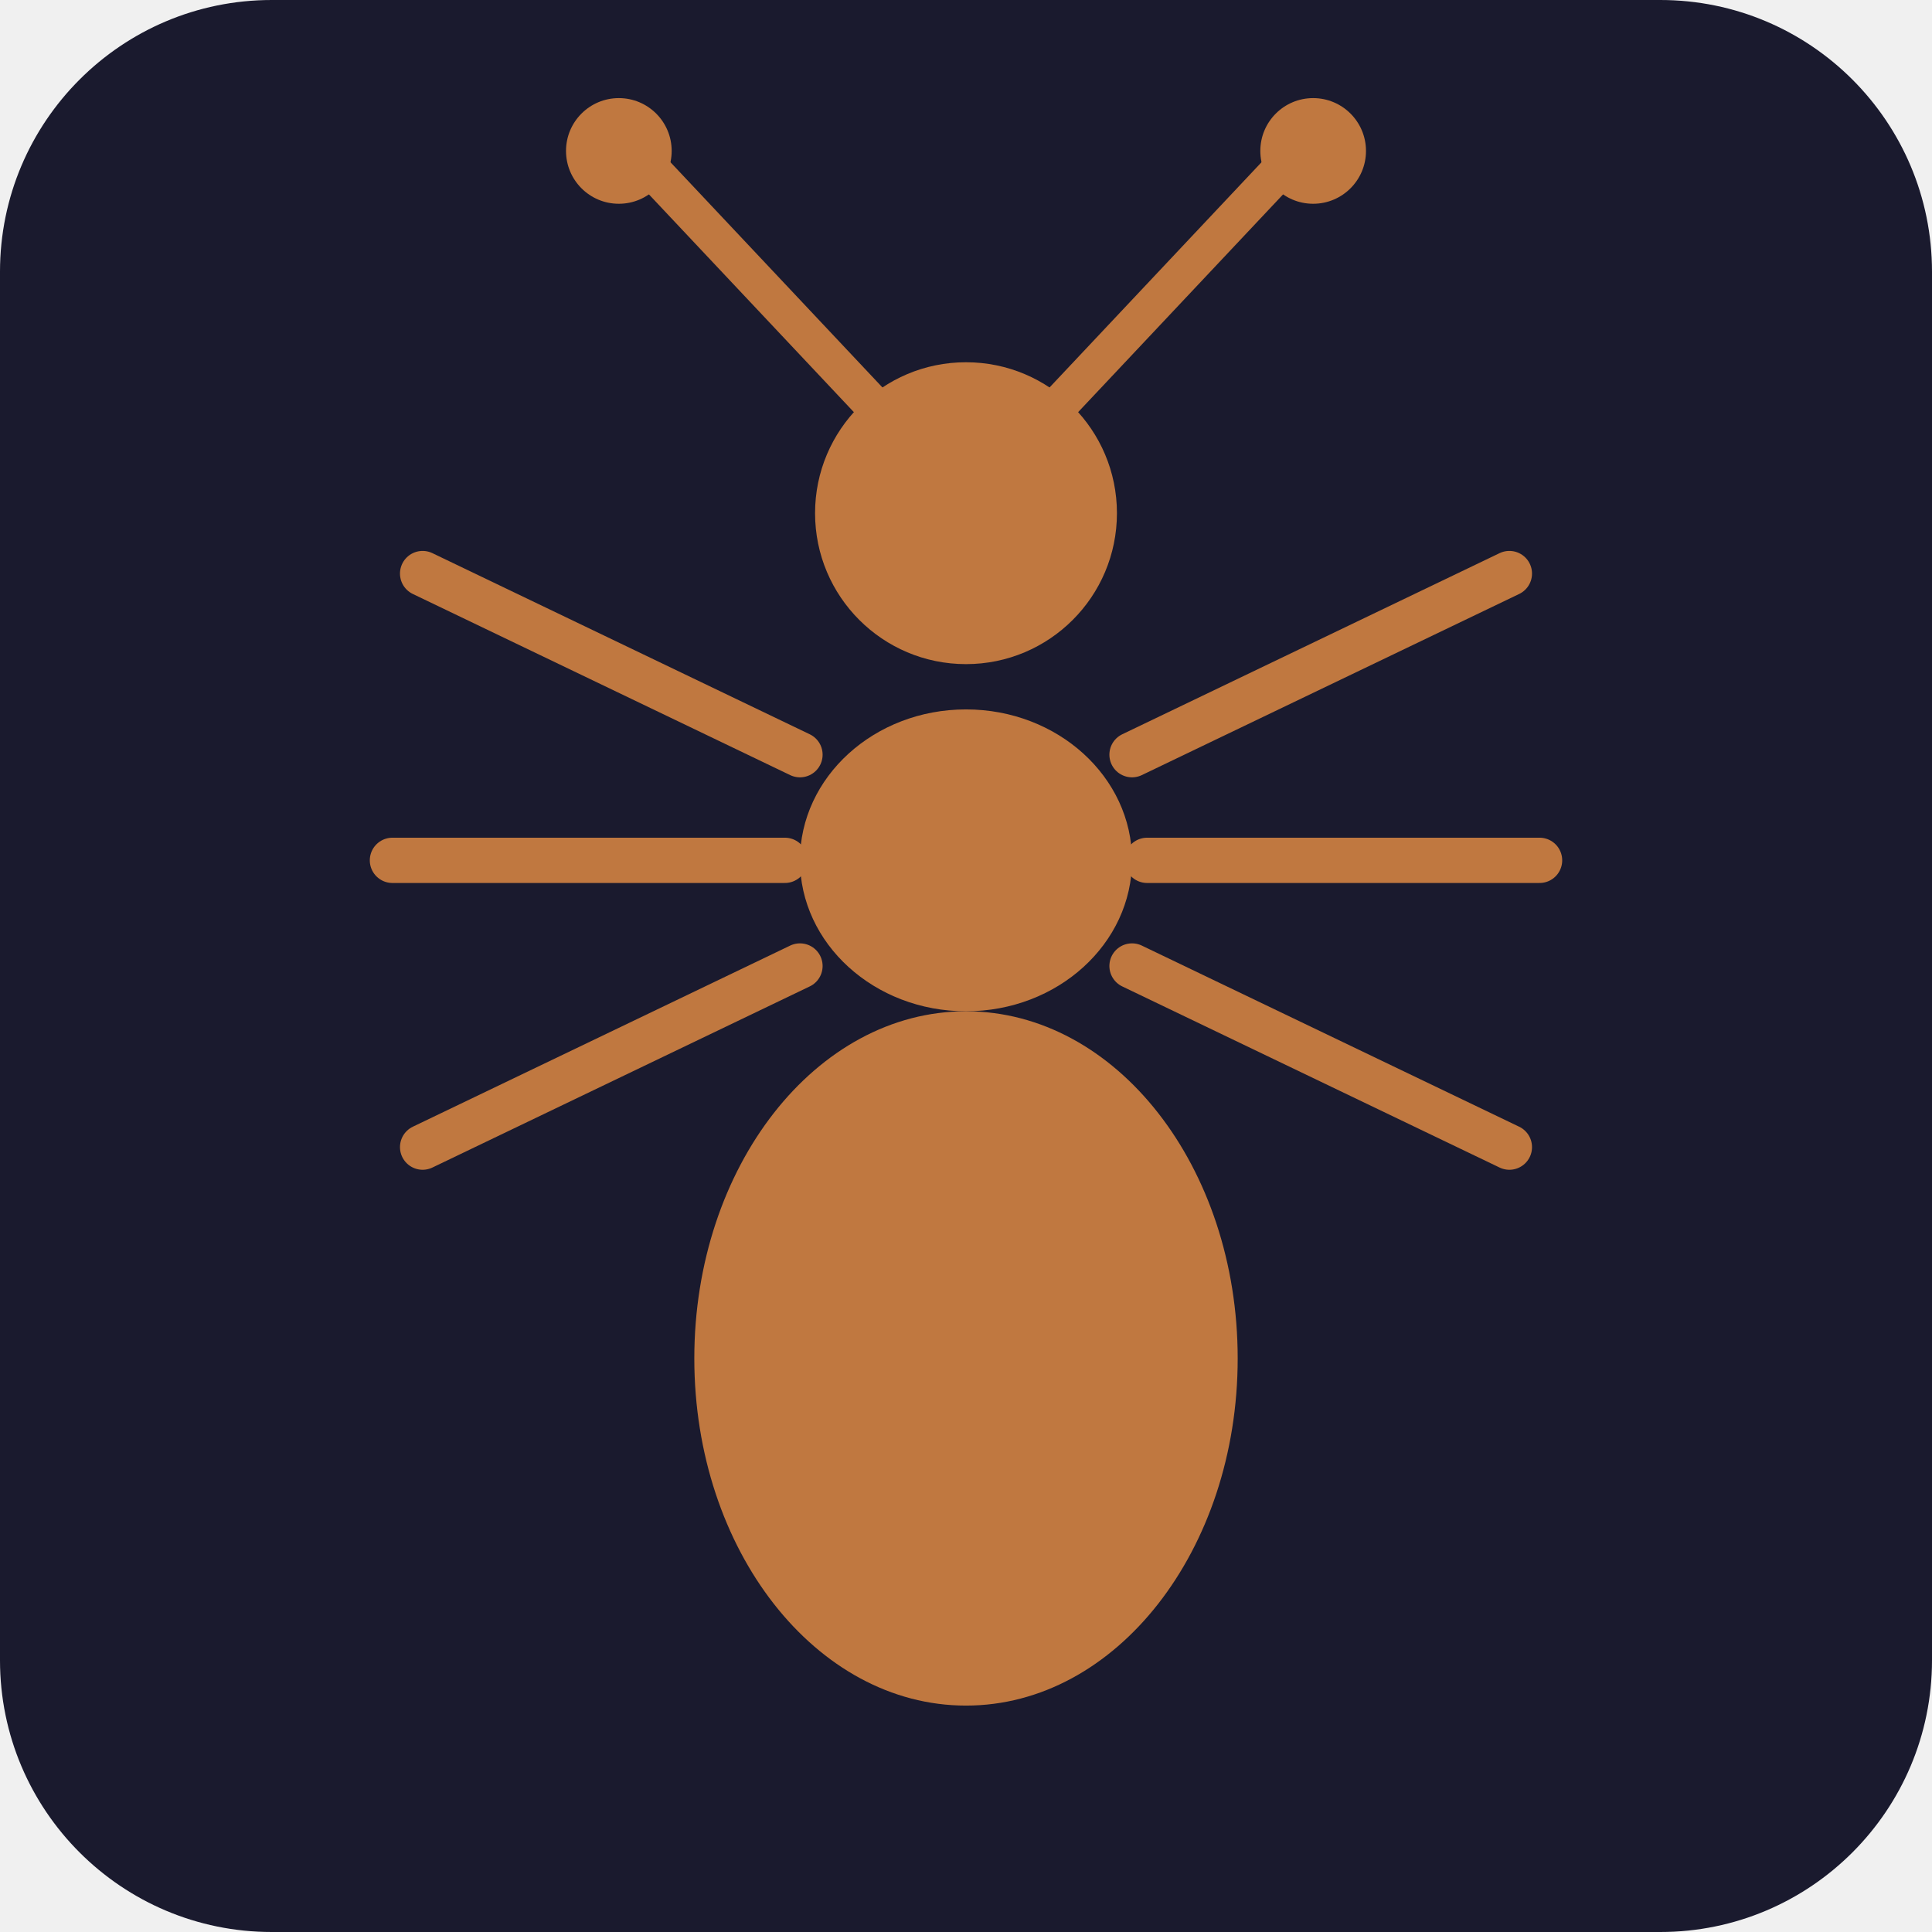
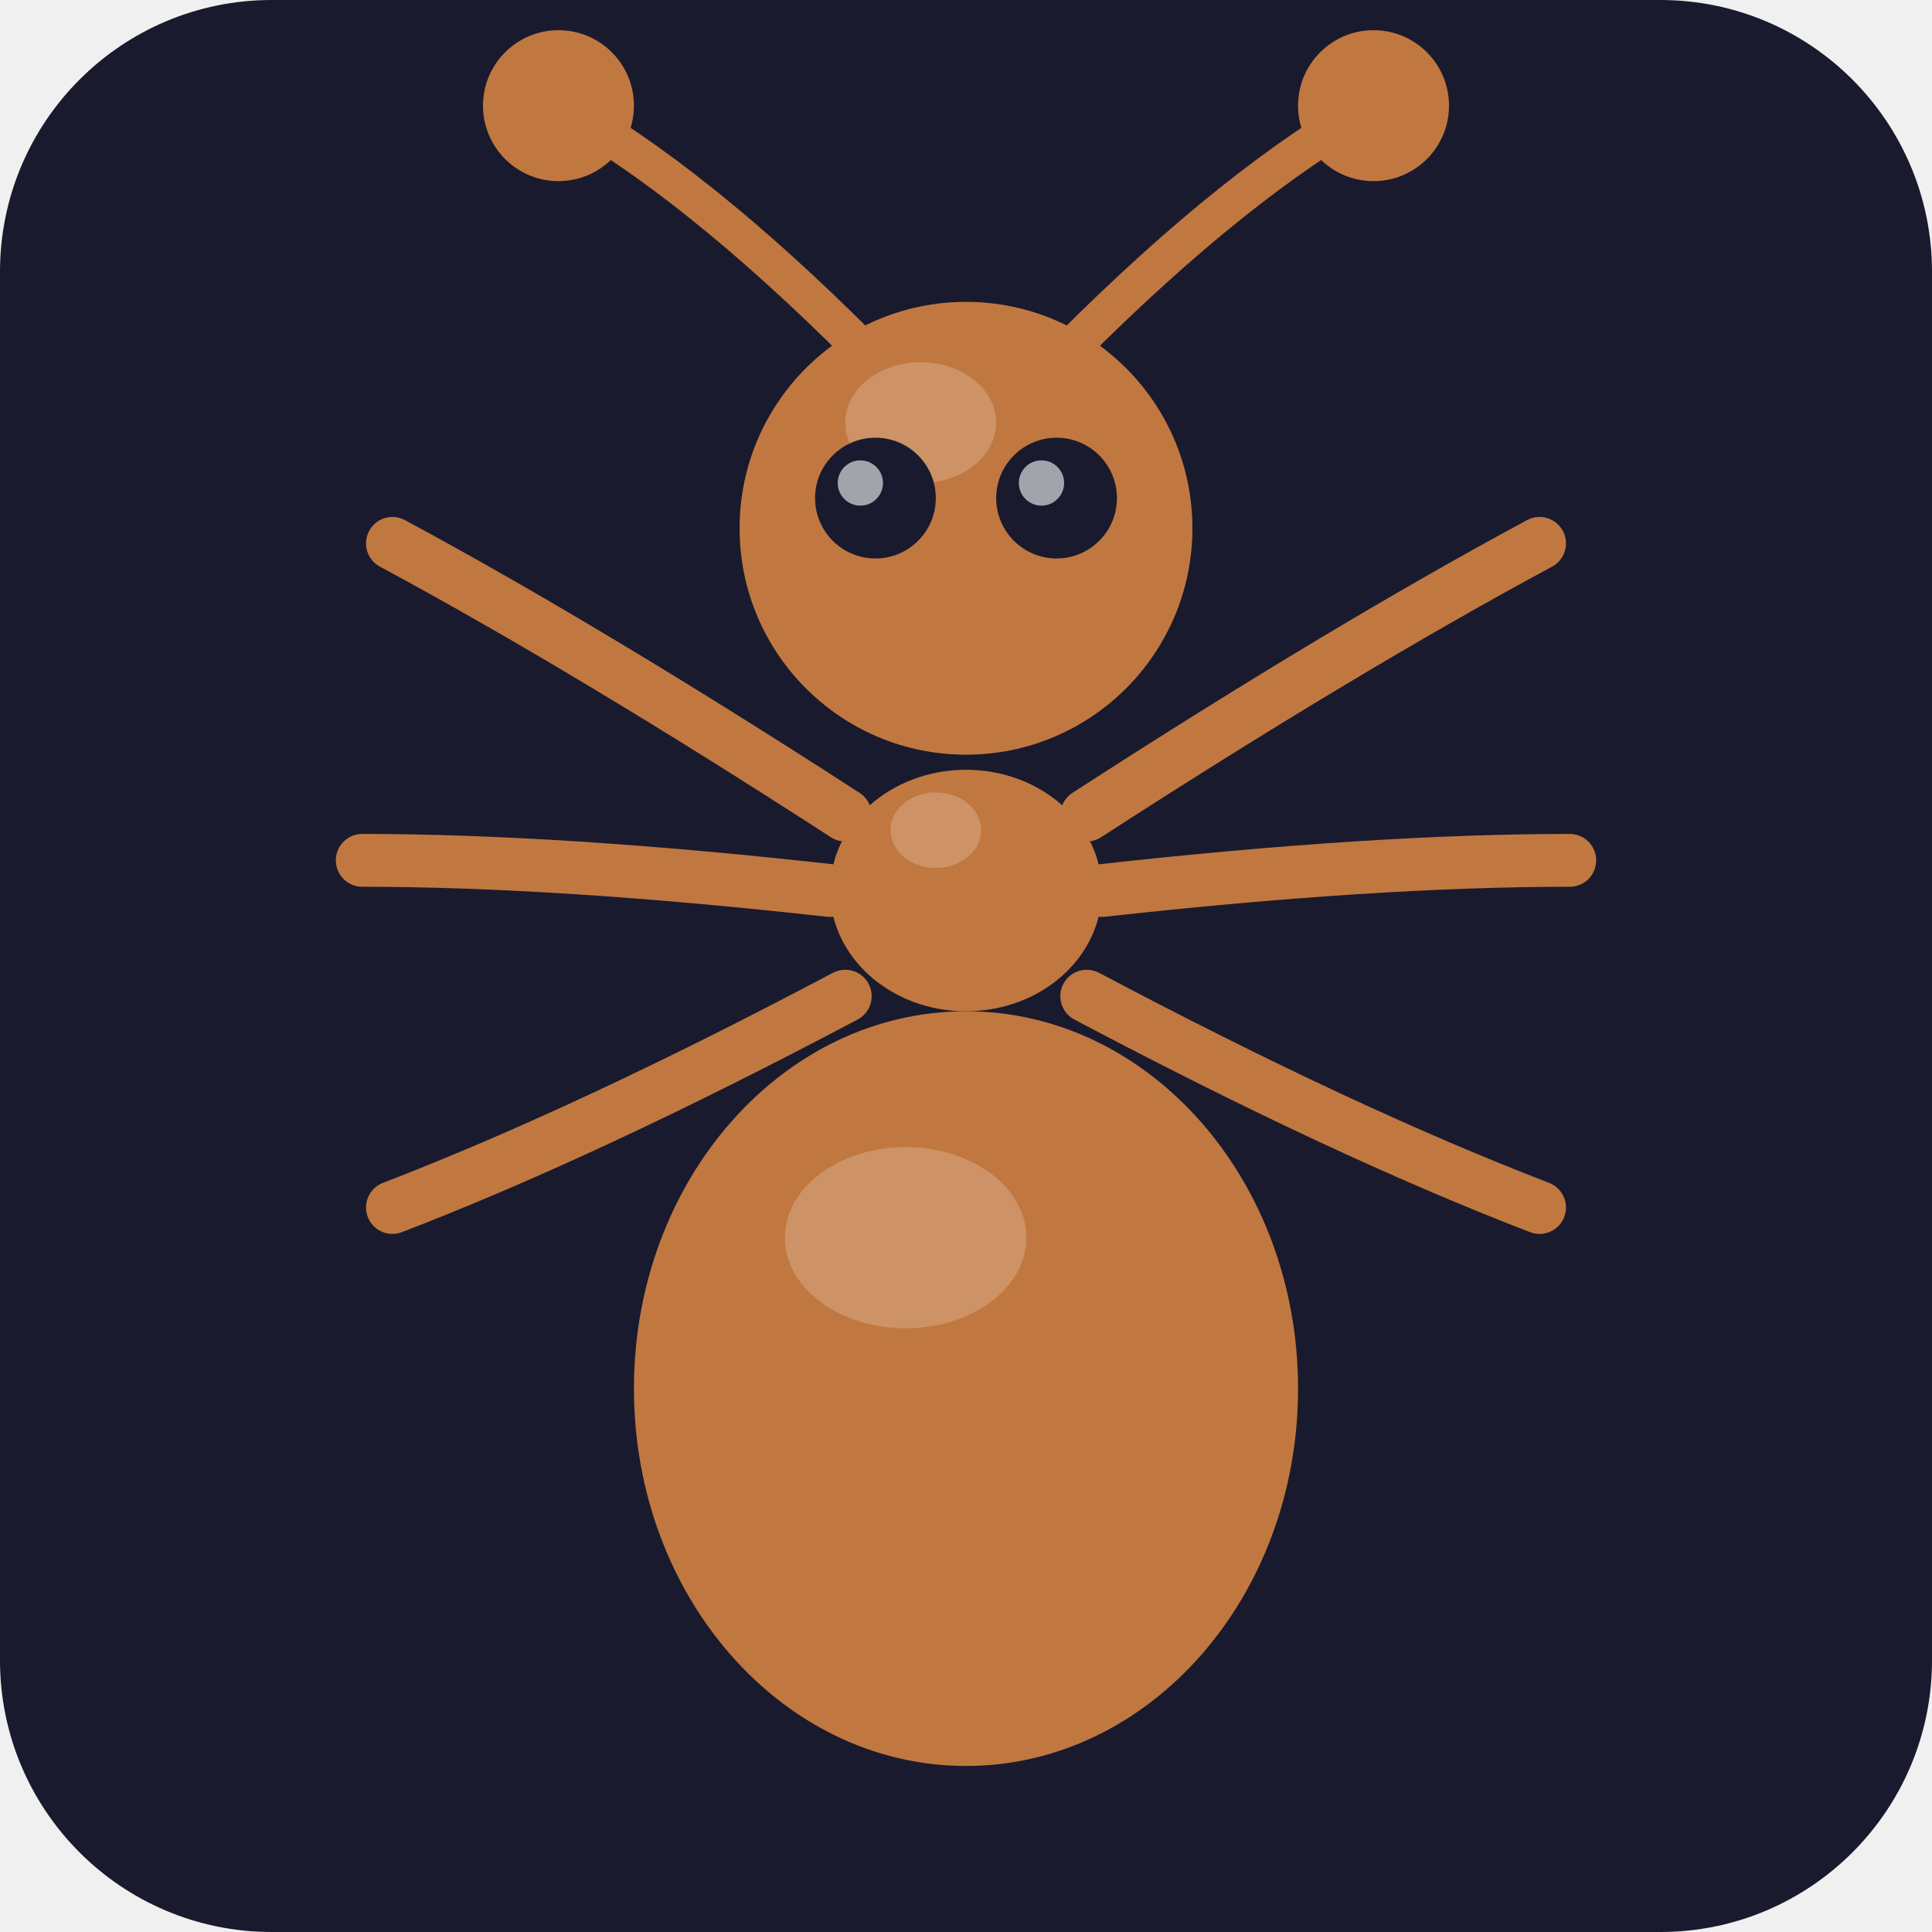
<svg xmlns="http://www.w3.org/2000/svg" width="128" height="128" viewBox="0 0 128 128">
  <rect width="128" height="128" rx="18" fill="#1a1a2e" />
-   <line x1="53" y1="50" x2="28" y2="38" stroke="#c07840" stroke-width="3" stroke-linecap="round" />
-   <line x1="52" y1="57" x2="26" y2="57" stroke="#c07840" stroke-width="3" stroke-linecap="round" />
-   <line x1="53" y1="64" x2="28" y2="76" stroke="#c07840" stroke-width="3" stroke-linecap="round" />
-   <line x1="75" y1="50" x2="100" y2="38" stroke="#c07840" stroke-width="3" stroke-linecap="round" />
-   <line x1="76" y1="57" x2="102" y2="57" stroke="#c07840" stroke-width="3" stroke-linecap="round" />
-   <line x1="75" y1="64" x2="100" y2="76" stroke="#c07840" stroke-width="3" stroke-linecap="round" />
-   <line x1="58" y1="27" x2="42" y2="10" stroke="#c07840" stroke-width="2.5" stroke-linecap="round" />
-   <line x1="70" y1="27" x2="86" y2="10" stroke="#c07840" stroke-width="2.5" stroke-linecap="round" />
-   <circle cx="41" cy="10" r="3.5" fill="#c07840" />
-   <circle cx="87" cy="10" r="3.5" fill="#c07840" />
-   <ellipse cx="64" cy="90" rx="18" ry="23" fill="#c07840" />
-   <ellipse cx="64" cy="57" rx="11" ry="10" fill="#c07840" />
-   <circle cx="64" cy="34" r="10" fill="#c07840" />
+   <path d="M 56 54 Q 39 43 26 36" stroke="#c07840" stroke-width="3.5" stroke-linecap="round" fill="none" />
+   <path d="M 55 59 Q 37 57 24 57" stroke="#c07840" stroke-width="3.5" stroke-linecap="round" fill="none" />
+   <path d="M 56 66 Q 39 75 26 80" stroke="#c07840" stroke-width="3.5" stroke-linecap="round" fill="none" />
+   <path d="M 72 54 Q 89 43 102 36" stroke="#c07840" stroke-width="3.5" stroke-linecap="round" fill="none" />
+   <path d="M 73 59 Q 91 57 104 57" stroke="#c07840" stroke-width="3.5" stroke-linecap="round" fill="none" />
+   <path d="M 72 66 Q 89 75 102 80" stroke="#c07840" stroke-width="3.5" stroke-linecap="round" fill="none" />
+   <path d="M 57 23 Q 46 12 37 7" stroke="#c07840" stroke-width="2.5" stroke-linecap="round" fill="none" />
+   <path d="M 71 23 Q 82 12 91 7" stroke="#c07840" stroke-width="2.5" stroke-linecap="round" fill="none" />
+   <circle cx="37" cy="7" r="5" fill="#c07840" />
+   <circle cx="91" cy="7" r="5" fill="#c07840" />
+   <ellipse cx="64" cy="92" rx="22" ry="25" fill="#c07840" />
+   <ellipse cx="60" cy="82" rx="8" ry="6" fill="white" opacity="0.2" />
+   <ellipse cx="64" cy="59" rx="9" ry="8" fill="#c07840" />
+   <ellipse cx="62" cy="55" rx="3" ry="2.5" fill="white" opacity="0.2" />
+   <circle cx="64" cy="35" r="15" fill="#c07840" />
+   <ellipse cx="61" cy="28" rx="5" ry="4" fill="white" opacity="0.2" />
+   <circle cx="58" cy="33" r="4" fill="#1a1a2e" />
+   <circle cx="70" cy="33" r="4" fill="#1a1a2e" />
+   <circle cx="57" cy="32" r="1.5" fill="white" opacity="0.6" />
+   <circle cx="69" cy="32" r="1.5" fill="white" opacity="0.6" />
</svg>
